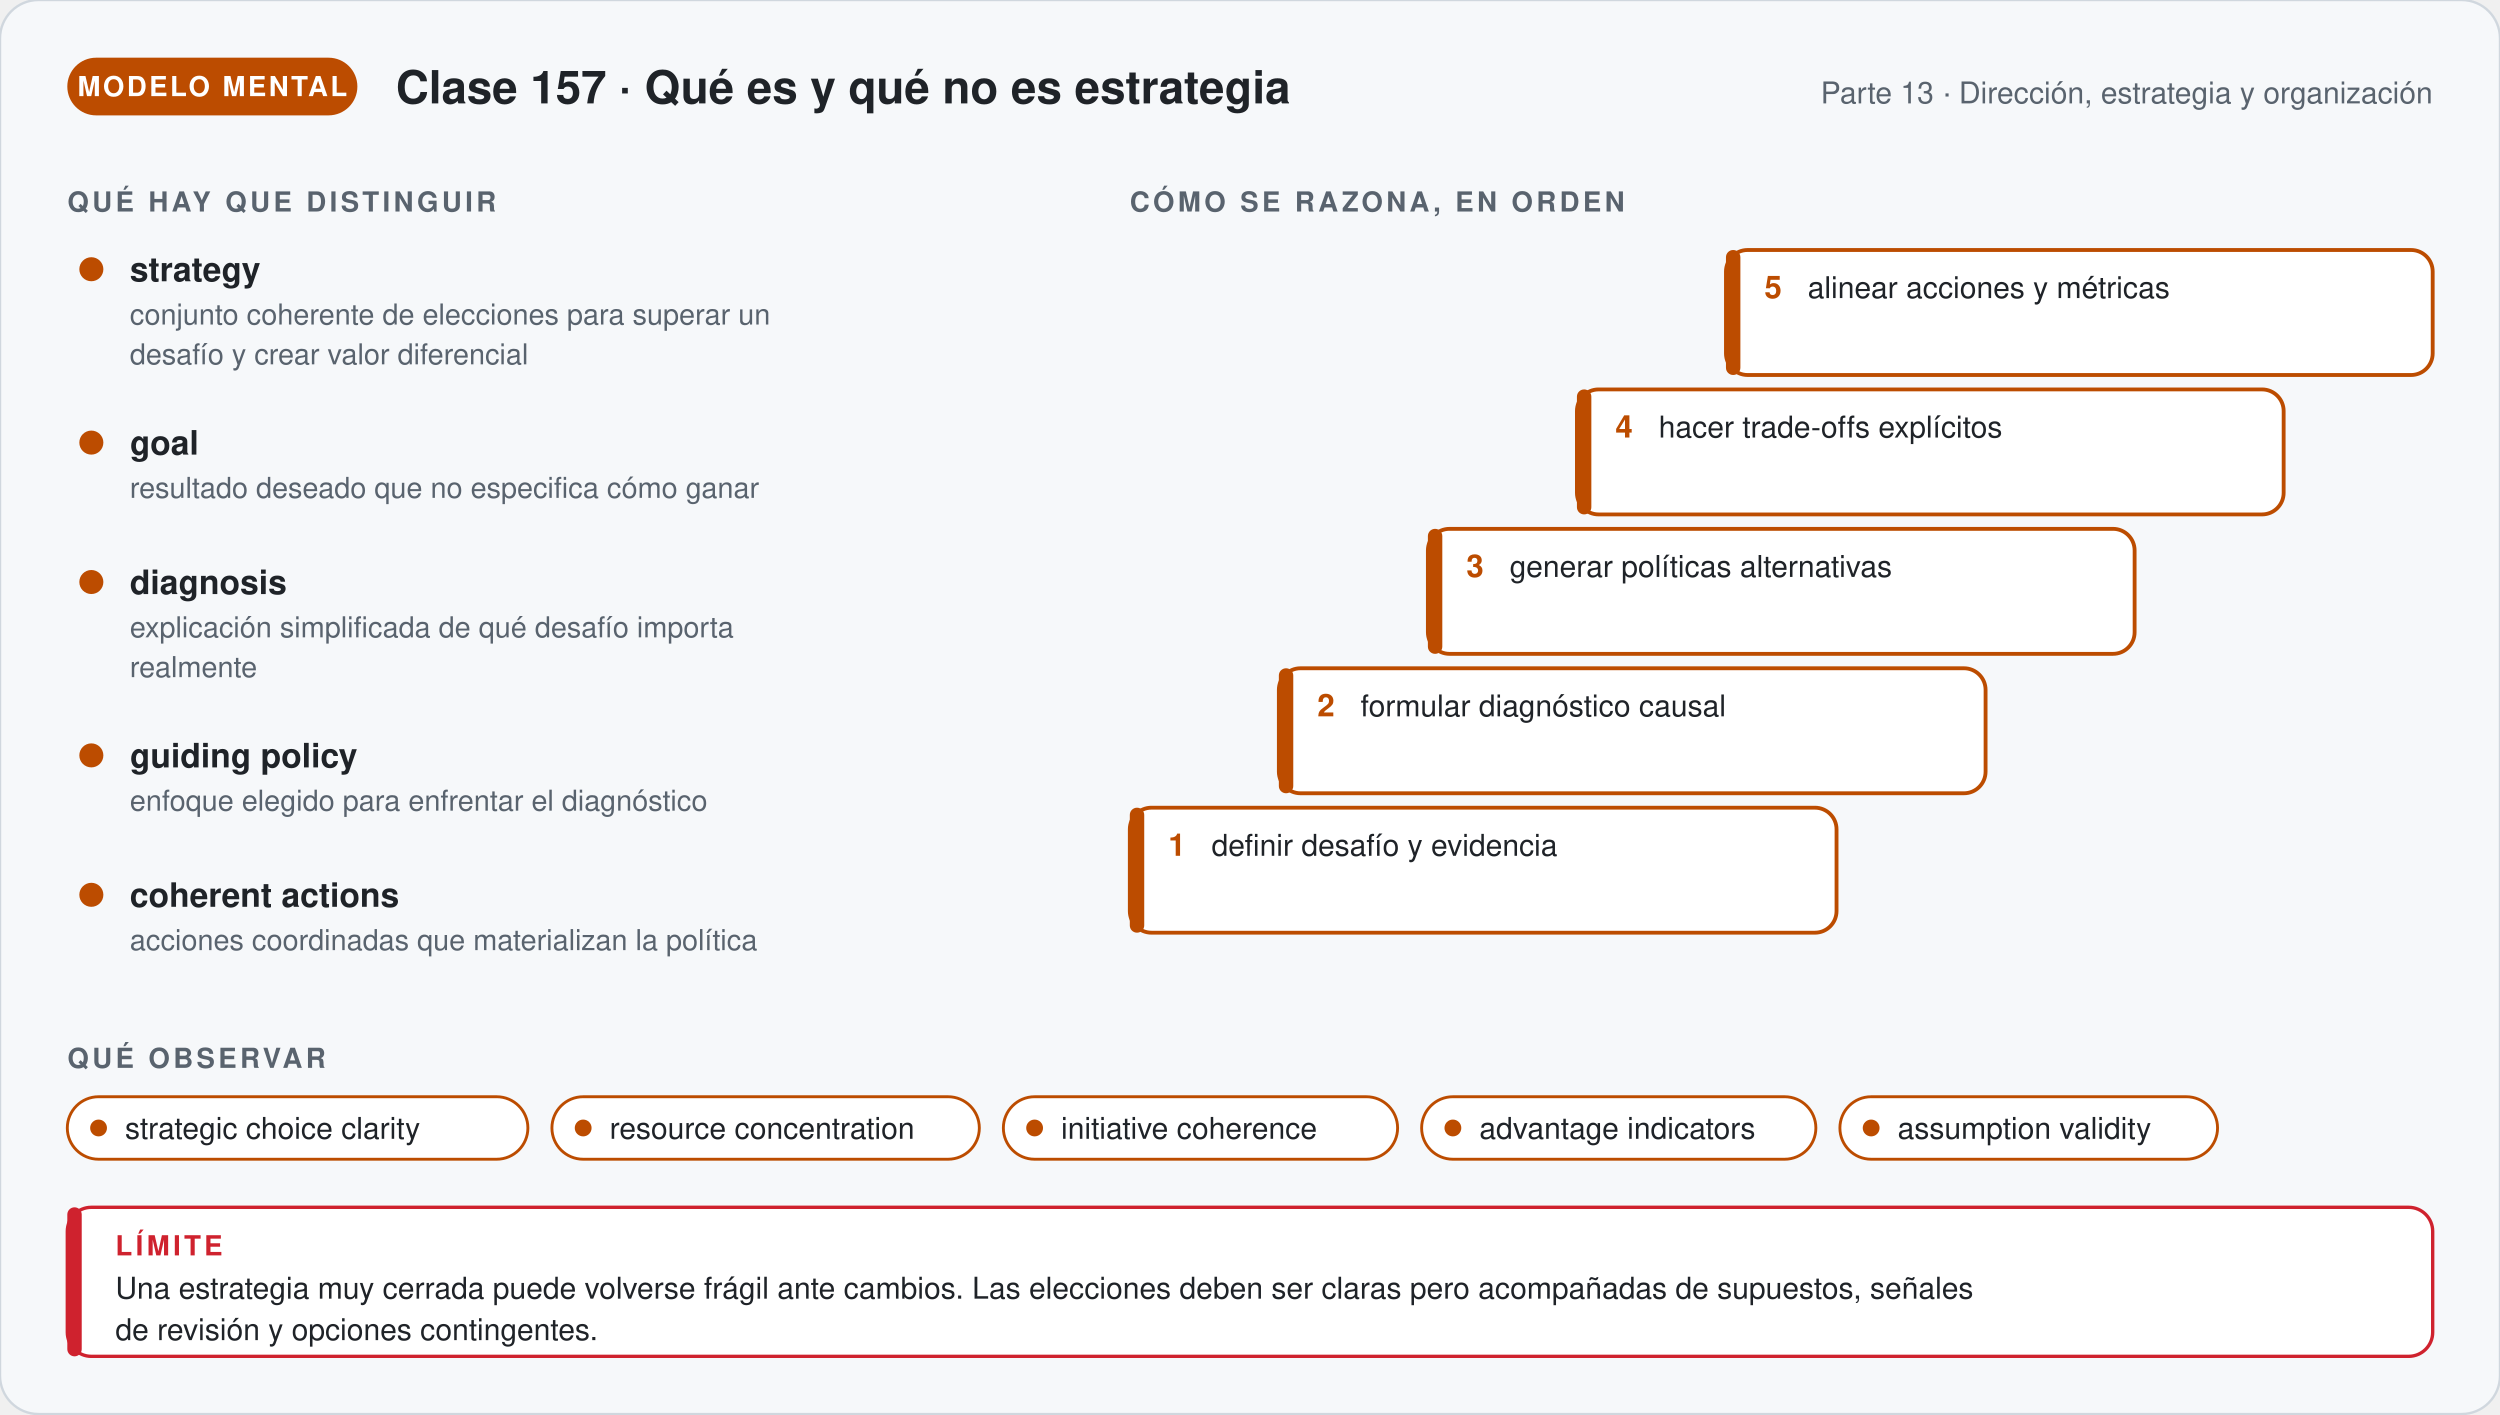
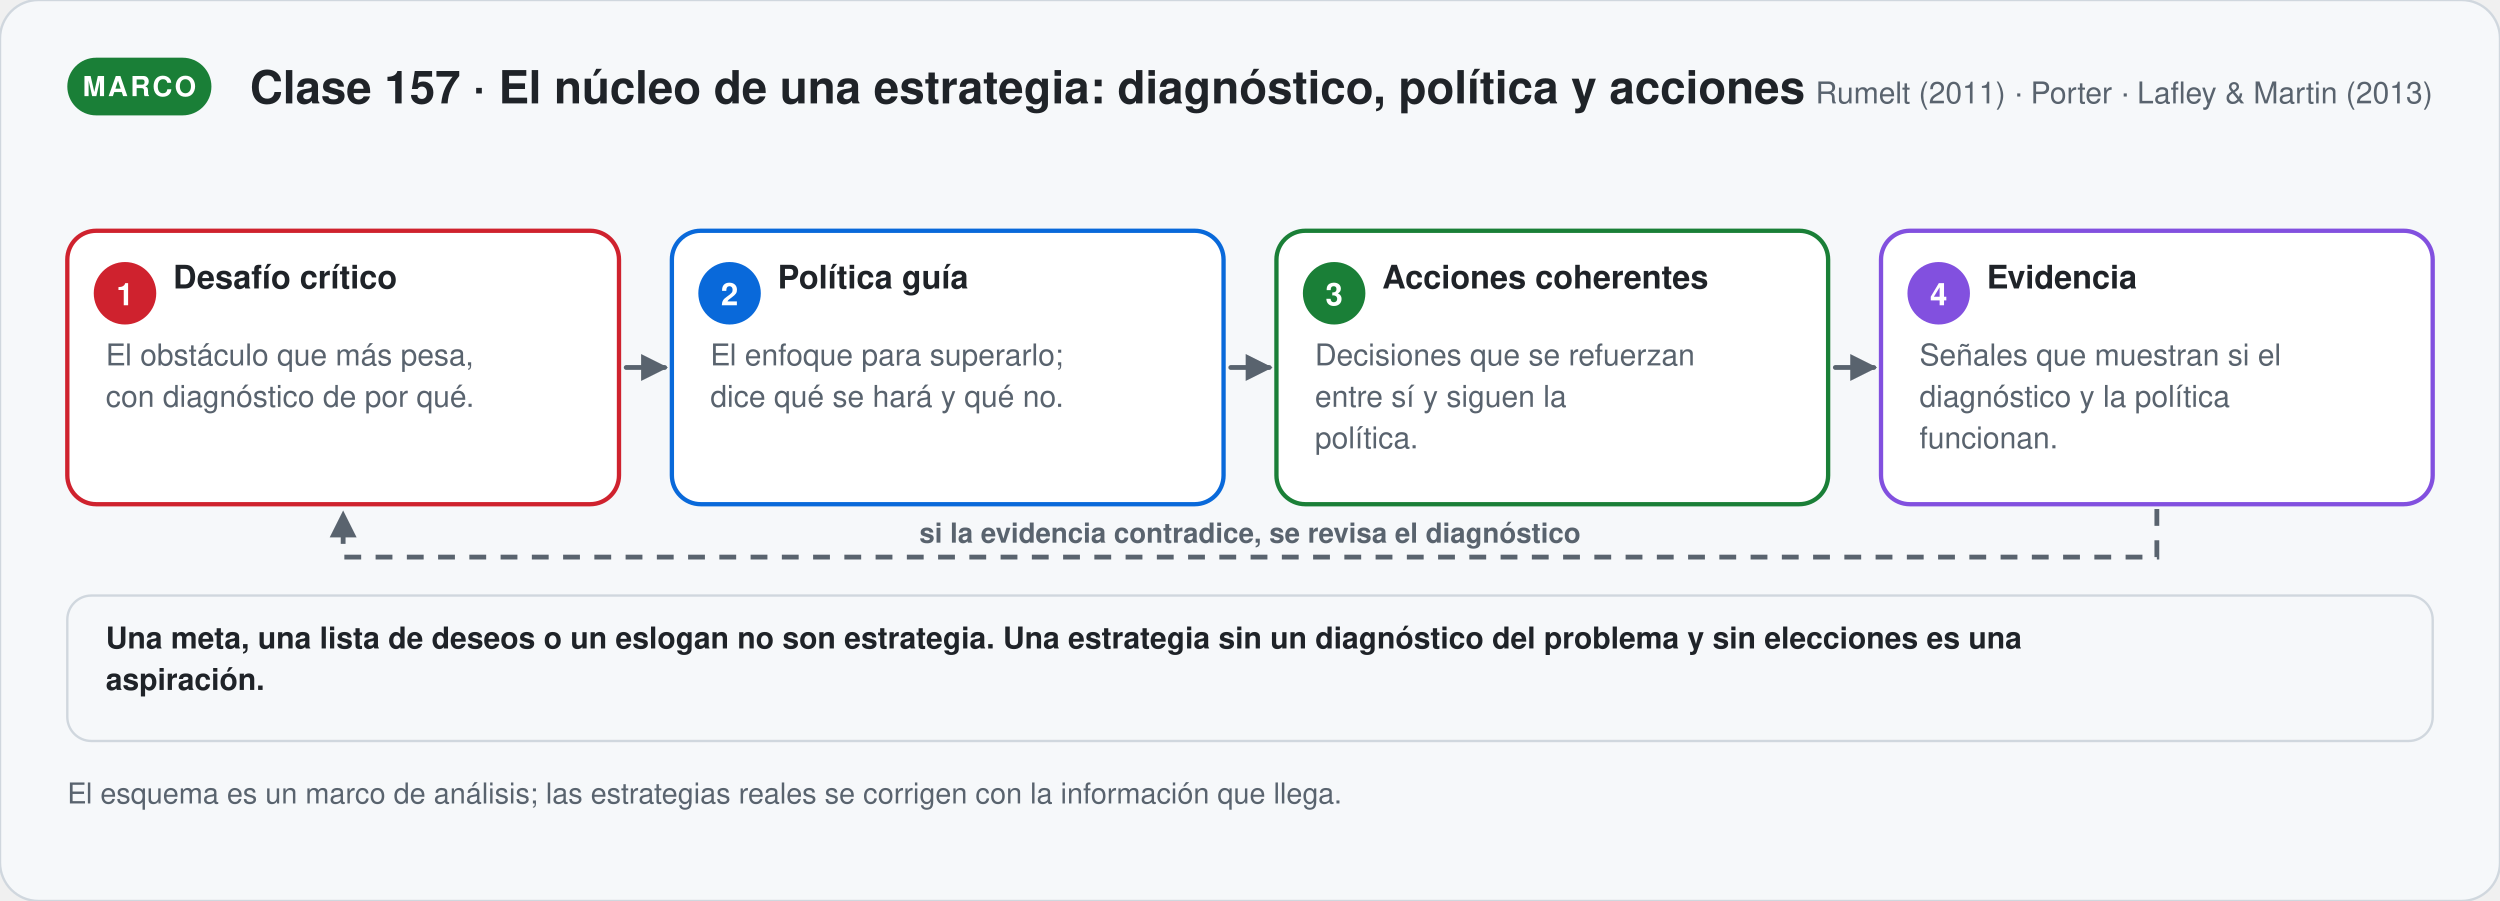
- <svg xmlns="http://www.w3.org/2000/svg" viewBox="0 0 1040 588.24" width="1040" role="img" aria-labelledby="t-g157 d-g157" font-family="'Segoe UI', 'Helvetica Neue', Helvetica, Arial, sans-serif">
+ <svg xmlns="http://www.w3.org/2000/svg" viewBox="0 0 1040 374.81" width="1040" role="img" aria-labelledby="t-s157 d-s157" font-family="'Segoe UI', 'Helvetica Neue', Helvetica, Arial, sans-serif">
  <defs>
-     <marker id="p-g157" viewBox="0 0 10 10" refX="8" refY="5" markerWidth="7" markerHeight="7" orient="auto">
+     <marker id="p-s157" viewBox="0 0 10 10" refX="8" refY="5" markerWidth="7" markerHeight="7" orient="auto">
      <path d="M1,1 L9,5 L1,9 Z" fill="#59636e" />
    </marker>
  </defs>
-   <rect width="1040" height="588.24" rx="16" fill="#f6f8fa" stroke="#d0d7de" />
-   <rect x="28" y="24" width="120.67" height="24" rx="12" fill="#bc4c00" />
-   <text x="88.335" y="40" font-size="11.5" font-weight="700" fill="#ffffff" text-anchor="middle" letter-spacing="1">MODELO MENTAL</text>
-   <text x="164.67" y="43" font-size="19" font-weight="700" fill="#1f2328" text-anchor="start">Clase 157 · Qué es y qué no es estrategia</text>
-   <text x="1012" y="43" font-size="12.5" font-weight="400" fill="#59636e" text-anchor="end">Parte 13 · Dirección, estrategia y organización</text>
-   <text x="28" y="88" font-size="11.5" font-weight="700" fill="#59636e" text-anchor="start" letter-spacing="1.4">QUÉ HAY QUE DISTINGUIR</text>
-   <circle cx="38" cy="112" r="5" fill="#bc4c00" />
-   <text x="54" y="117" font-size="14" font-weight="700" fill="#1f2328" text-anchor="start">strategy</text>
-   <text x="54" y="135" font-size="12" font-weight="400" fill="#59636e" text-anchor="start">conjunto coherente de elecciones para superar un</text>
-   <text x="54" y="151.56" font-size="12" font-weight="400" fill="#59636e" text-anchor="start">desafío y crear valor diferencial</text>
-   <circle cx="38" cy="184.12" r="5" fill="#bc4c00" />
-   <text x="54" y="189.12" font-size="14" font-weight="700" fill="#1f2328" text-anchor="start">goal</text>
-   <text x="54" y="207.12" font-size="12" font-weight="400" fill="#59636e" text-anchor="start">resultado deseado que no especifica cómo ganar</text>
-   <circle cx="38" cy="242.12" r="5" fill="#bc4c00" />
-   <text x="54" y="247.12" font-size="14" font-weight="700" fill="#1f2328" text-anchor="start">diagnosis</text>
-   <text x="54" y="265.12" font-size="12" font-weight="400" fill="#59636e" text-anchor="start">explicación simplificada de qué desafío importa</text>
-   <text x="54" y="281.68" font-size="12" font-weight="400" fill="#59636e" text-anchor="start">realmente</text>
-   <circle cx="38" cy="314.24" r="5" fill="#bc4c00" />
-   <text x="54" y="319.24" font-size="14" font-weight="700" fill="#1f2328" text-anchor="start">guiding policy</text>
-   <text x="54" y="337.24" font-size="12" font-weight="400" fill="#59636e" text-anchor="start">enfoque elegido para enfrentar el diagnóstico</text>
-   <circle cx="38" cy="372.24" r="5" fill="#bc4c00" />
-   <text x="54" y="377.24" font-size="14" font-weight="700" fill="#1f2328" text-anchor="start">coherent actions</text>
-   <text x="54" y="395.24" font-size="12" font-weight="400" fill="#59636e" text-anchor="start">acciones coordinadas que materializan la política</text>
-   <text x="470" y="88" font-size="11.5" font-weight="700" fill="#59636e" text-anchor="start" letter-spacing="1.4">CÓMO SE RAZONA, EN ORDEN</text>
-   <rect x="470" y="336" width="294" height="52" rx="9" fill="#ffffff" stroke="#bc4c00" stroke-width="1.6" />
-   <rect x="470" y="336" width="6" height="52" rx="3" fill="#bc4c00" />
-   <text x="486" y="356" font-size="13" font-weight="800" fill="#bc4c00" text-anchor="start">1</text>
-   <text x="504" y="356" font-size="12.5" font-weight="400" fill="#1f2328" text-anchor="start">definir desafío y evidencia</text>
-   <rect x="532" y="278" width="294" height="52" rx="9" fill="#ffffff" stroke="#bc4c00" stroke-width="1.6" />
-   <rect x="532" y="278" width="6" height="52" rx="3" fill="#bc4c00" />
-   <text x="548" y="298" font-size="13" font-weight="800" fill="#bc4c00" text-anchor="start">2</text>
-   <text x="566" y="298" font-size="12.5" font-weight="400" fill="#1f2328" text-anchor="start">formular diagnóstico causal</text>
-   <rect x="594" y="220" width="294" height="52" rx="9" fill="#ffffff" stroke="#bc4c00" stroke-width="1.6" />
-   <rect x="594" y="220" width="6" height="52" rx="3" fill="#bc4c00" />
-   <text x="610" y="240" font-size="13" font-weight="800" fill="#bc4c00" text-anchor="start">3</text>
-   <text x="628" y="240" font-size="12.5" font-weight="400" fill="#1f2328" text-anchor="start">generar políticas alternativas</text>
-   <rect x="656" y="162" width="294" height="52" rx="9" fill="#ffffff" stroke="#bc4c00" stroke-width="1.6" />
-   <rect x="656" y="162" width="6" height="52" rx="3" fill="#bc4c00" />
-   <text x="672" y="182" font-size="13" font-weight="800" fill="#bc4c00" text-anchor="start">4</text>
-   <text x="690" y="182" font-size="12.5" font-weight="400" fill="#1f2328" text-anchor="start">hacer trade-offs explícitos</text>
-   <rect x="718" y="104" width="294" height="52" rx="9" fill="#ffffff" stroke="#bc4c00" stroke-width="1.6" />
-   <rect x="718" y="104" width="6" height="52" rx="3" fill="#bc4c00" />
-   <text x="734" y="124" font-size="13" font-weight="800" fill="#bc4c00" text-anchor="start">5</text>
-   <text x="752" y="124" font-size="12.5" font-weight="400" fill="#1f2328" text-anchor="start">alinear acciones y métricas</text>
-   <text x="28" y="444.24" font-size="11.5" font-weight="700" fill="#59636e" text-anchor="start" letter-spacing="1.4">QUÉ OBSERVAR</text>
-   <rect x="28" y="456.24" width="191.6" height="26" rx="13" fill="#ffffff" stroke="#bc4c00" stroke-width="1.2" />
-   <circle cx="41" cy="469.24" r="3.5" fill="#bc4c00" />
-   <text x="52" y="473.74" font-size="12.5" font-weight="400" fill="#1f2328" text-anchor="start">strategic choice clarity</text>
-   <rect x="229.6" y="456.24" width="177.8" height="26" rx="13" fill="#ffffff" stroke="#bc4c00" stroke-width="1.2" />
-   <circle cx="242.6" cy="469.24" r="3.5" fill="#bc4c00" />
-   <text x="253.6" y="473.74" font-size="12.5" font-weight="400" fill="#1f2328" text-anchor="start">resource concentration</text>
-   <rect x="417.4" y="456.24" width="164" height="26" rx="13" fill="#ffffff" stroke="#bc4c00" stroke-width="1.2" />
-   <circle cx="430.4" cy="469.24" r="3.5" fill="#bc4c00" />
-   <text x="441.4" y="473.74" font-size="12.5" font-weight="400" fill="#1f2328" text-anchor="start">initiative coherence</text>
-   <rect x="591.4" y="456.24" width="164" height="26" rx="13" fill="#ffffff" stroke="#bc4c00" stroke-width="1.2" />
-   <circle cx="604.4" cy="469.24" r="3.5" fill="#bc4c00" />
-   <text x="615.4" y="473.74" font-size="12.5" font-weight="400" fill="#1f2328" text-anchor="start">advantage indicators</text>
-   <rect x="765.4" y="456.24" width="157.1" height="26" rx="13" fill="#ffffff" stroke="#bc4c00" stroke-width="1.2" />
-   <circle cx="778.4" cy="469.24" r="3.5" fill="#bc4c00" />
-   <text x="789.4" y="473.74" font-size="12.5" font-weight="400" fill="#1f2328" text-anchor="start">assumption validity</text>
-   <rect x="28" y="502.24" width="984" height="62" rx="10" fill="#ffffff" stroke="#cf222e" stroke-width="1.4" />
-   <rect x="28" y="502.24" width="6" height="62" rx="3" fill="#cf222e" />
-   <text x="48" y="522.24" font-size="11.5" font-weight="700" fill="#cf222e" text-anchor="start" letter-spacing="1.4">LÍMITE</text>
-   <text x="48" y="540.24" font-size="12.5" font-weight="400" fill="#1f2328" text-anchor="start">Una estrategia muy cerrada puede volverse frágil ante cambios. Las elecciones deben ser claras pero acompañadas de supuestos, señales</text>
-   <text x="48" y="557.49" font-size="12.5" font-weight="400" fill="#1f2328" text-anchor="start">de revisión y opciones contingentes.</text>
+   <rect width="1040" height="374.81" rx="16" fill="#f6f8fa" stroke="#d0d7de" />
+   <rect x="28" y="24" width="59.95" height="24" rx="12" fill="#1a7f37" />
+   <text x="57.975" y="40" font-size="11.5" font-weight="700" fill="#ffffff" text-anchor="middle" letter-spacing="1">MARCO</text>
+   <text x="103.95" y="43" font-size="19" font-weight="700" fill="#1f2328" text-anchor="start">Clase 157 · El núcleo de una estrategia: diagnóstico, política y acciones</text>
+   <text x="1012" y="43" font-size="12.5" font-weight="400" fill="#59636e" text-anchor="end">Rumelt (2011) · Porter · Lafley &amp; Martin (2013)</text>
+   <rect x="28" y="96" width="229.5" height="113.75" rx="12" fill="#ffffff" stroke="#cf222e" stroke-width="1.8" />
+   <circle cx="52.0" cy="122.0" r="13" fill="#cf222e" />
+   <text x="52" y="127" font-size="13" font-weight="700" fill="#ffffff" text-anchor="middle">1</text>
+   <text x="72" y="120" font-size="13.5" font-weight="700" fill="#1f2328" text-anchor="start">Desafío crítico</text>
+   <text x="44" y="152" font-size="12.5" font-weight="400" fill="#59636e" text-anchor="start">El obstáculo que más pesa,</text>
+   <text x="44" y="169.25" font-size="12.5" font-weight="400" fill="#59636e" text-anchor="start">con diagnóstico de por qué.</text>
+   <path d="M260.5,152.875 L276.5,152.875" stroke="#59636e" stroke-width="2" fill="none" stroke-linecap="round" marker-end="url(#p-s157)" />
+   <rect x="279.5" y="96" width="229.5" height="113.75" rx="12" fill="#ffffff" stroke="#0969da" stroke-width="1.8" />
+   <circle cx="303.5" cy="122.0" r="13" fill="#0969da" />
+   <text x="303.5" y="127" font-size="13" font-weight="700" fill="#ffffff" text-anchor="middle">2</text>
+   <text x="323.5" y="120" font-size="13.5" font-weight="700" fill="#1f2328" text-anchor="start">Política guía</text>
+   <text x="295.5" y="152" font-size="12.5" font-weight="400" fill="#59636e" text-anchor="start">El enfoque para superarlo;</text>
+   <text x="295.5" y="169.25" font-size="12.5" font-weight="400" fill="#59636e" text-anchor="start">dice qué se hará y qué no.</text>
+   <path d="M512,152.875 L528,152.875" stroke="#59636e" stroke-width="2" fill="none" stroke-linecap="round" marker-end="url(#p-s157)" />
+   <rect x="531" y="96" width="229.5" height="113.75" rx="12" fill="#ffffff" stroke="#1a7f37" stroke-width="1.8" />
+   <circle cx="555.0" cy="122.0" r="13" fill="#1a7f37" />
+   <text x="555" y="127" font-size="13" font-weight="700" fill="#ffffff" text-anchor="middle">3</text>
+   <text x="575" y="120" font-size="13.5" font-weight="700" fill="#1f2328" text-anchor="start">Acciones coherentes</text>
+   <text x="547" y="152" font-size="12.5" font-weight="400" fill="#59636e" text-anchor="start">Decisiones que se refuerzan</text>
+   <text x="547" y="169.25" font-size="12.5" font-weight="400" fill="#59636e" text-anchor="start">entre sí y siguen la</text>
+   <text x="547" y="186.5" font-size="12.5" font-weight="400" fill="#59636e" text-anchor="start">política.</text>
+   <path d="M763.5,152.875 L779.5,152.875" stroke="#59636e" stroke-width="2" fill="none" stroke-linecap="round" marker-end="url(#p-s157)" />
+   <rect x="782.5" y="96" width="229.5" height="113.75" rx="12" fill="#ffffff" stroke="#8250df" stroke-width="1.8" />
+   <circle cx="806.5" cy="122.0" r="13" fill="#8250df" />
+   <text x="806.5" y="127" font-size="13" font-weight="700" fill="#ffffff" text-anchor="middle">4</text>
+   <text x="826.5" y="120" font-size="13.5" font-weight="700" fill="#1f2328" text-anchor="start">Evidencia</text>
+   <text x="798.5" y="152" font-size="12.5" font-weight="400" fill="#59636e" text-anchor="start">Señales que muestran si el</text>
+   <text x="798.5" y="169.25" font-size="12.5" font-weight="400" fill="#59636e" text-anchor="start">diagnóstico y la política</text>
+   <text x="798.5" y="186.5" font-size="12.5" font-weight="400" fill="#59636e" text-anchor="start">funcionan.</text>
+   <path d="M897.25,211.75 V231.75 H142.75 V213.75" stroke="#59636e" stroke-width="2" fill="none" stroke-dasharray="7 6" marker-end="url(#p-s157)" />
+   <text x="520" y="225.75" font-size="11.5" font-weight="600" fill="#59636e" text-anchor="middle">si la evidencia contradice, se revisa el diagnóstico</text>
+   <rect x="28" y="247.75" width="984" height="60.5" rx="10" fill="#f6f8fa" stroke="#d0d7de" stroke-width="1" />
+   <text x="44" y="269.75" font-size="12.5" font-weight="600" fill="#1f2328" text-anchor="start">Una meta, una lista de deseos o un eslogan no son estrategia. Una estrategia sin un diagnóstico del problema y sin elecciones es una</text>
+   <text x="44" y="287" font-size="12.5" font-weight="600" fill="#1f2328" text-anchor="start">aspiración.</text>
+   <text x="28" y="334.25" font-size="12" font-weight="400" fill="#59636e" text-anchor="start">El esquema es un marco de análisis; las estrategias reales se corrigen con la información que llega.</text>
</svg>
